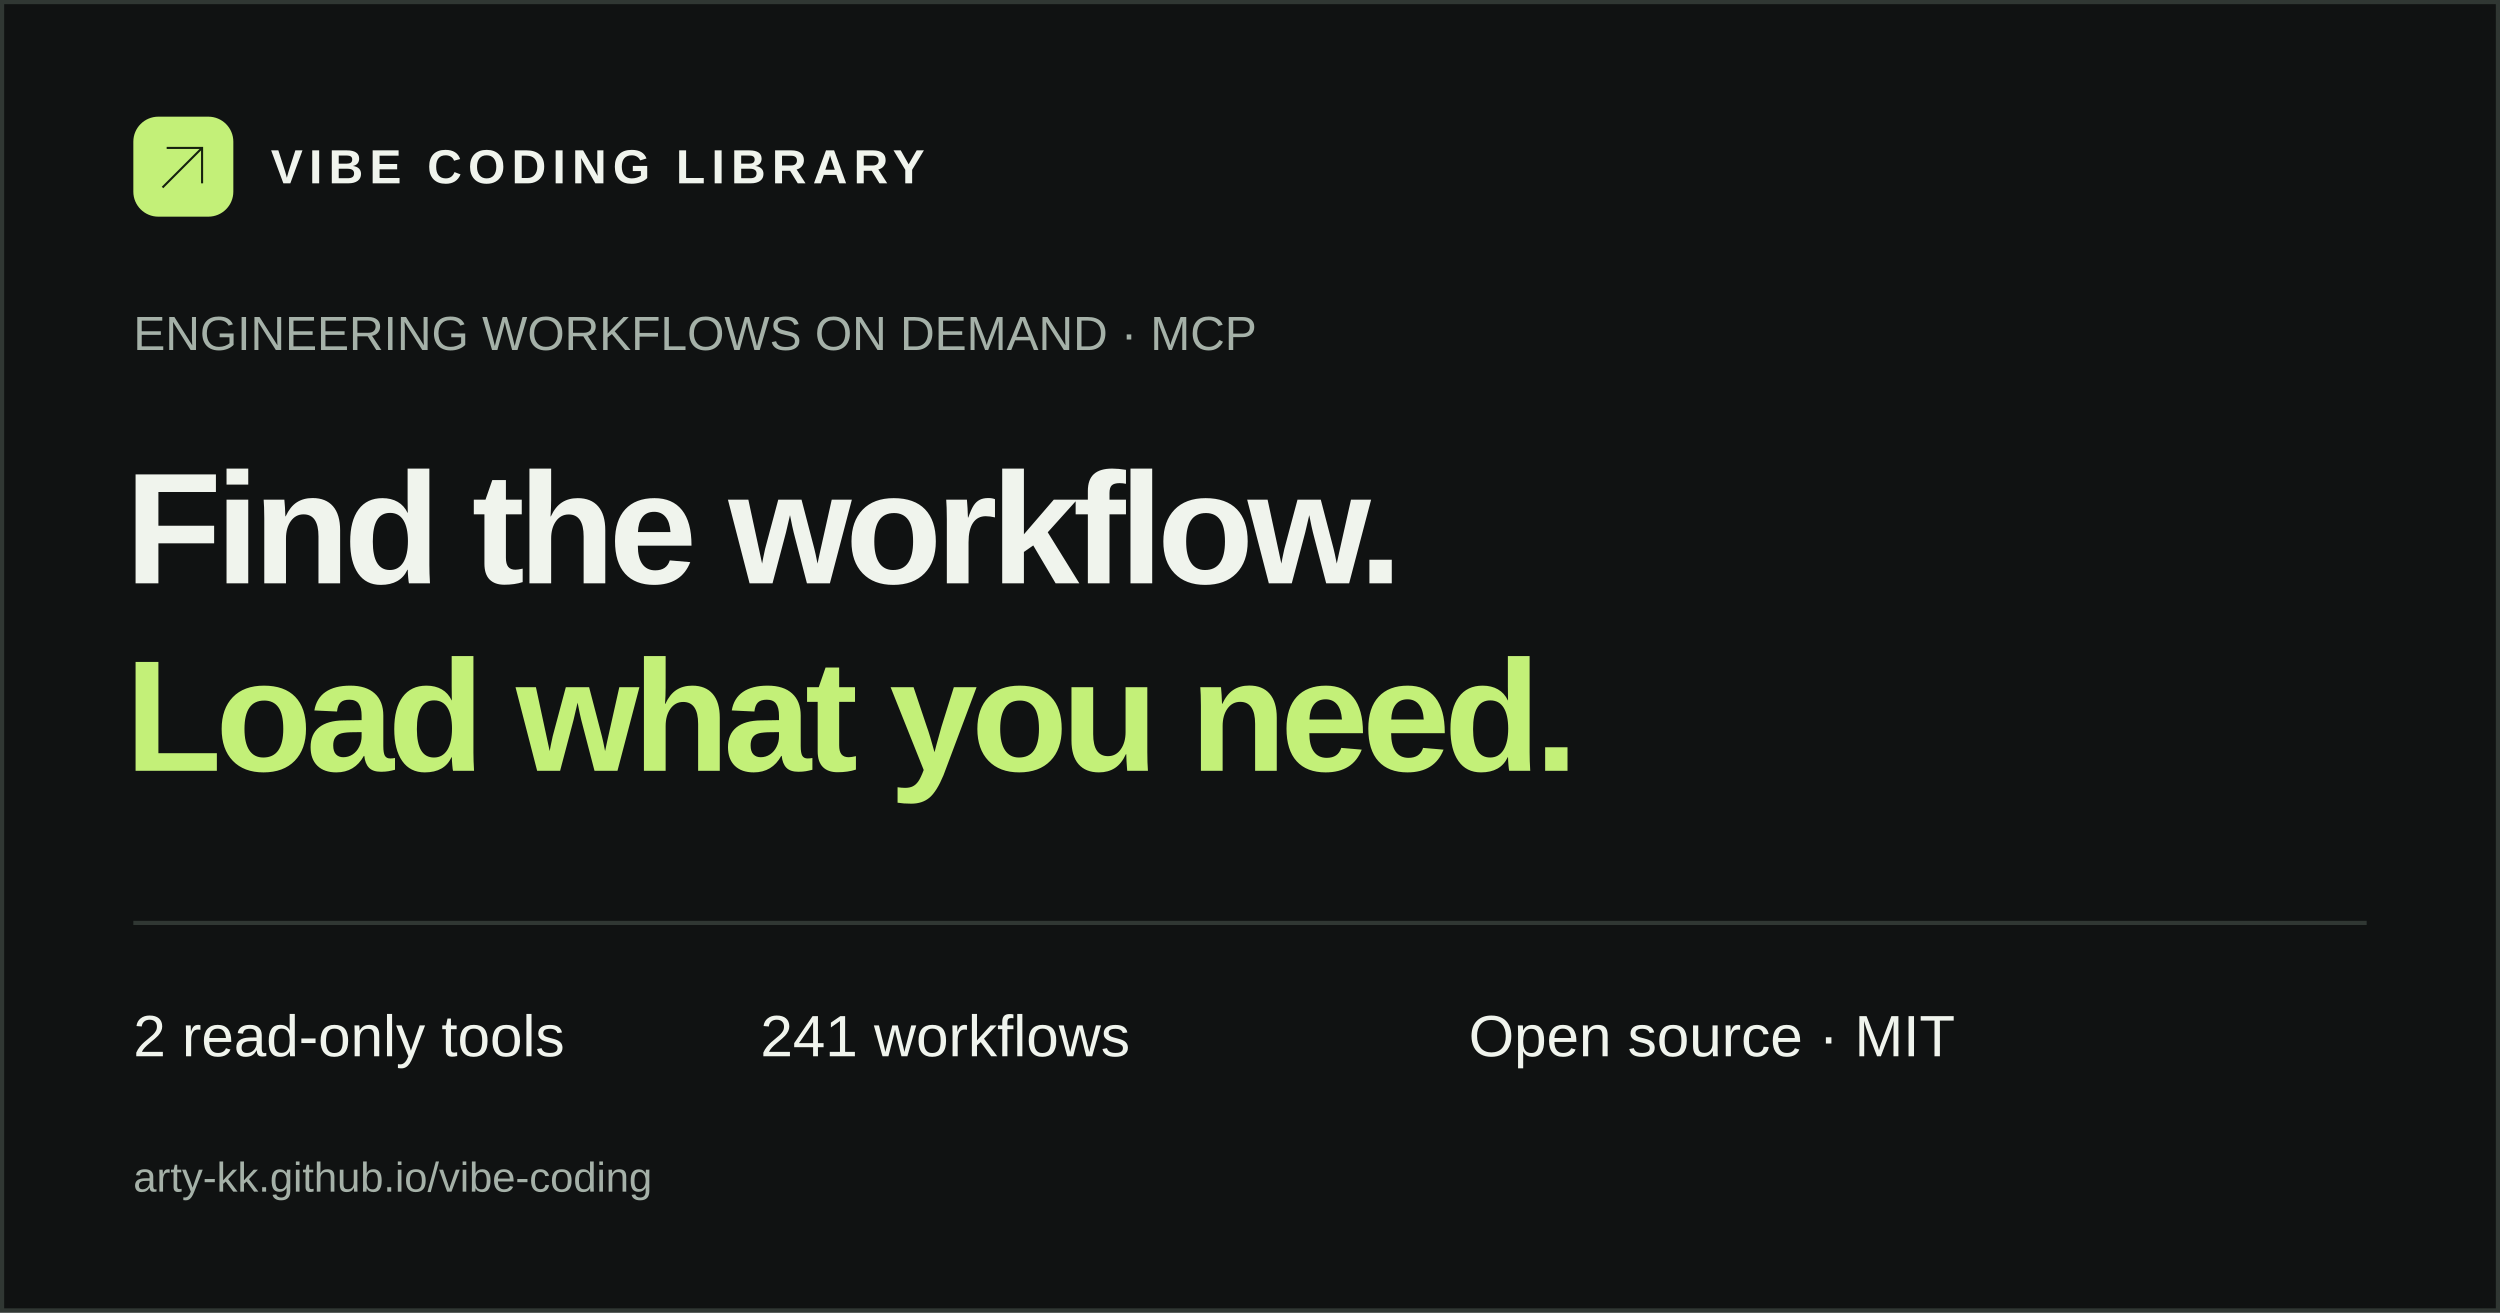
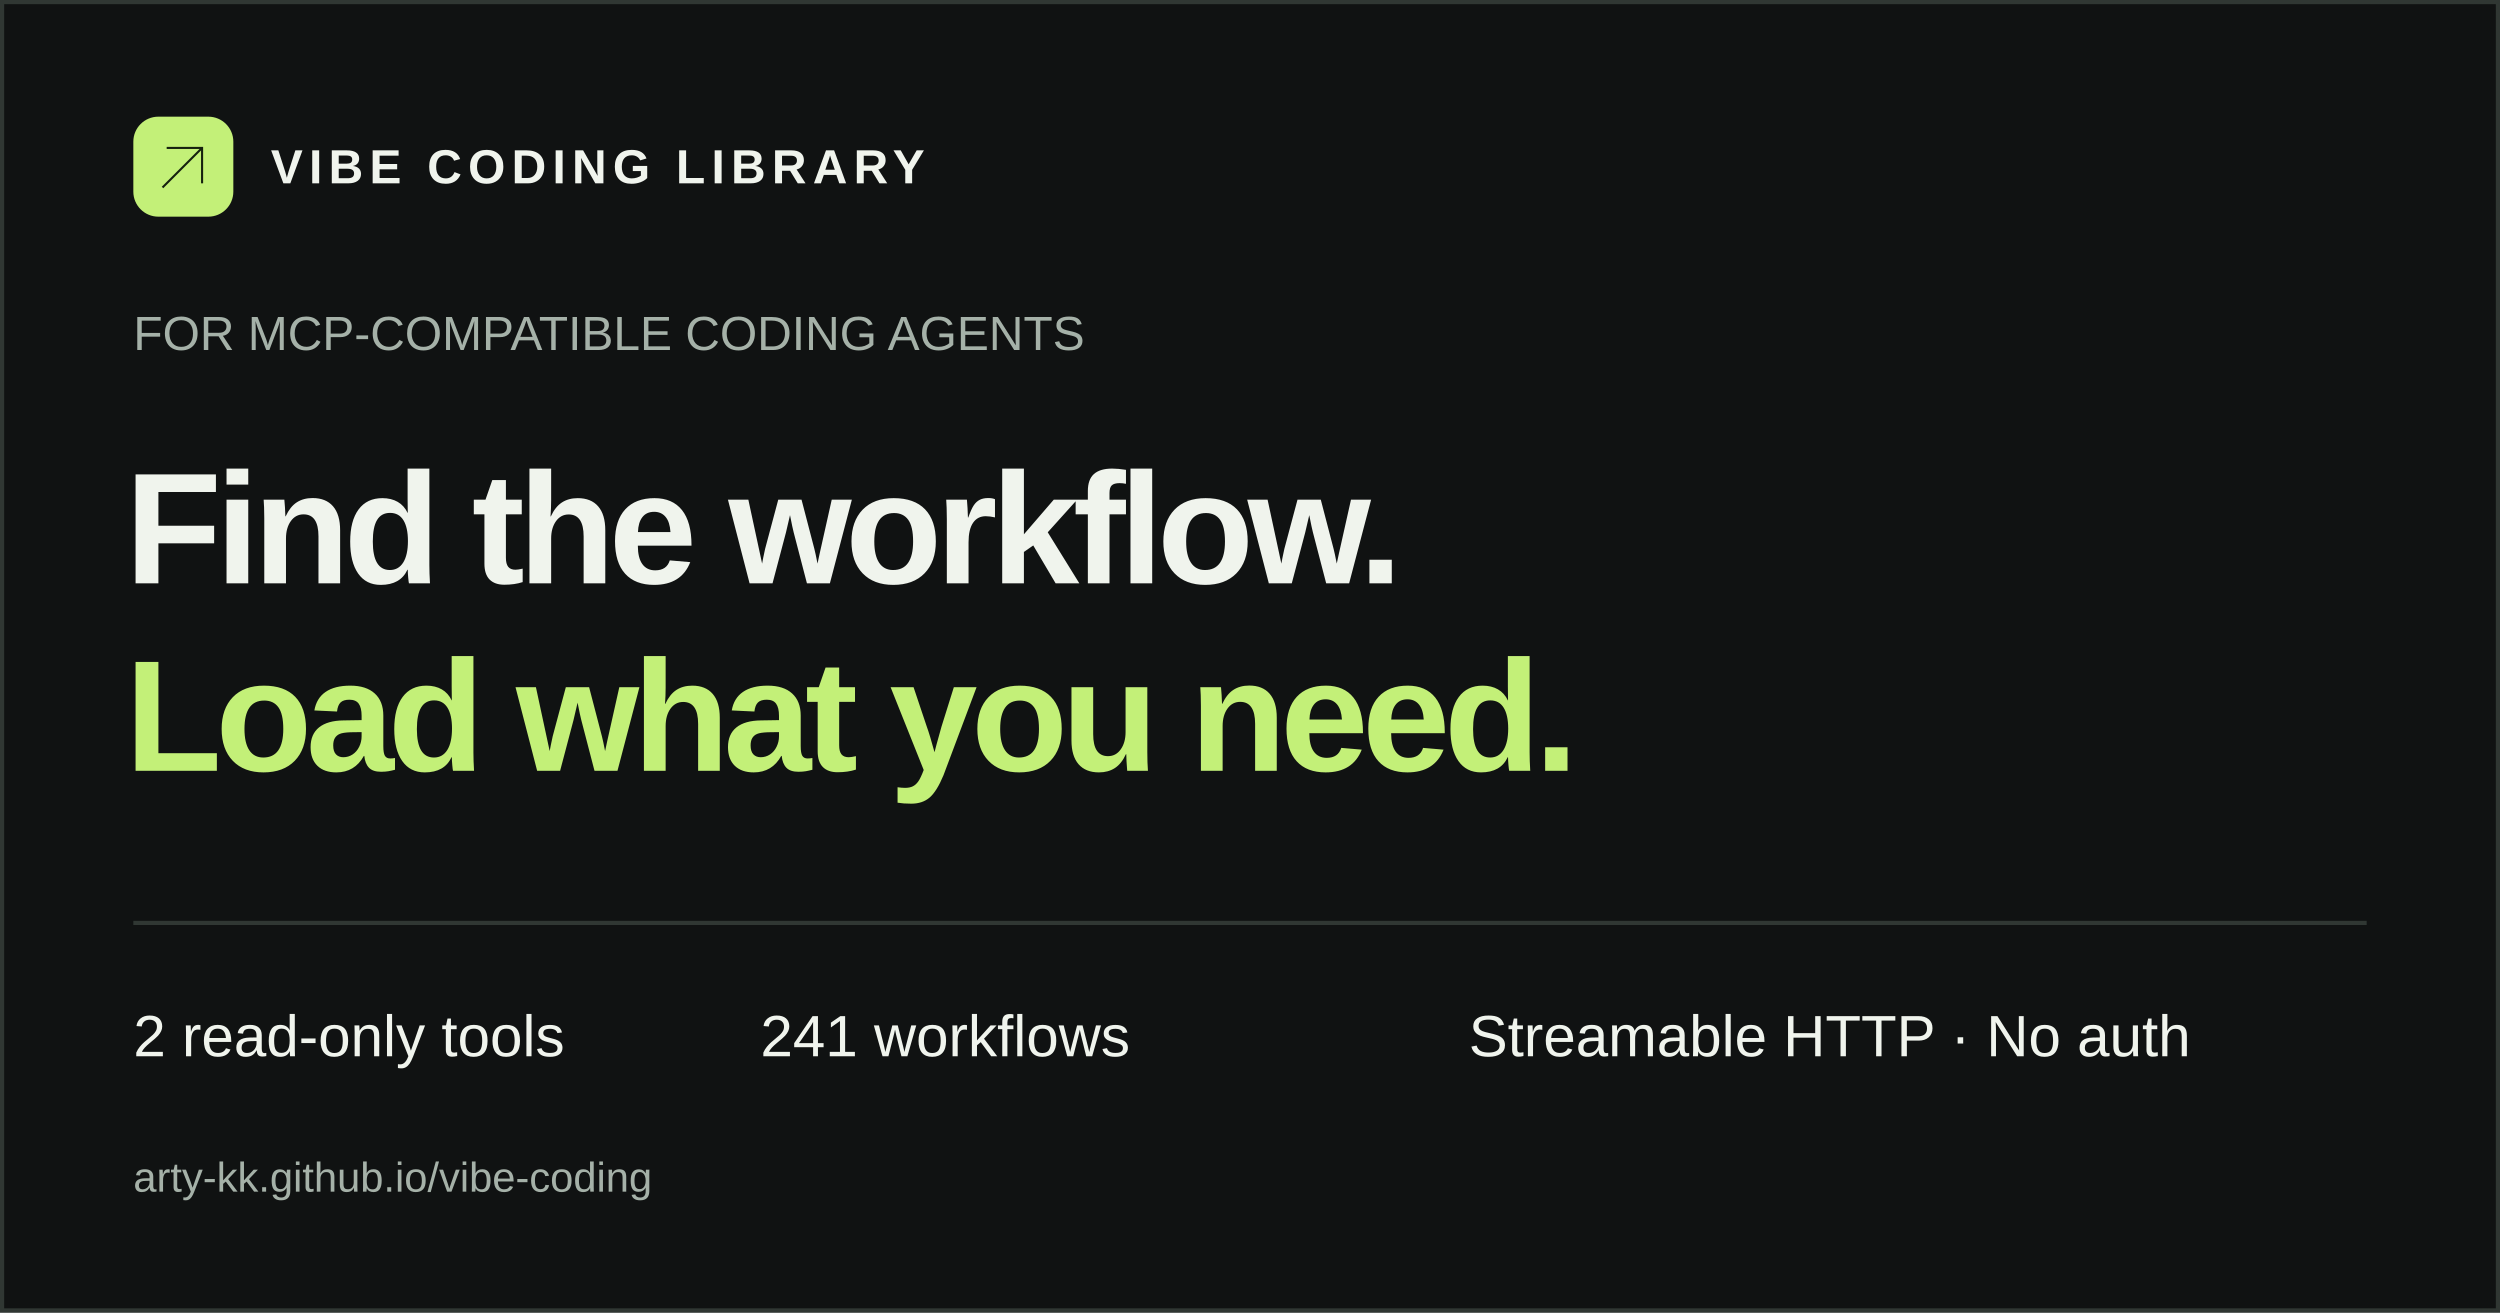
<svg xmlns="http://www.w3.org/2000/svg" width="1200" height="630" viewBox="0 0 1200 630">
  <rect width="1200" height="630" fill="#101212" />
  <rect x="1" y="1" width="1198" height="628" fill="none" stroke="#303733" stroke-width="2" />
  <rect x="64" y="56" width="48" height="48" rx="12" fill="#c3f078" />
  <polyline points="78,90 97,71" stroke="#15200e" fill="none" />
  <polyline points="80,71 97,71 97,88" stroke="#15200e" fill="none" />
  <text x="130" y="88" fill="#f0f4ed" font-family="Arial,sans-serif" font-size="23" font-weight="bold" letter-spacing="3">VIBE CODING LIBRARY</text>
-   <text x="64" y="168" fill="#a5b1a8" font-family="Arial,sans-serif" font-size="23">ENGINEERING WORKFLOWS ON DEMAND · MCP</text>
+   <text x="64" y="168" fill="#a5b1a8" font-family="Arial,sans-serif" font-size="23">FOR MCP-COMPATIBLE CODING AGENTS</text>
  <text x="60" y="280" fill="#f0f4ed" font-family="Arial,sans-serif" font-size="76" font-weight="bold" letter-spacing="-3">Find the workflow.</text>
  <text x="60" y="370" fill="#c3f078" font-family="Arial,sans-serif" font-size="76" font-weight="bold" letter-spacing="-3">Load what you need.</text>
  <line x1="64" y1="443" x2="1136" y2="443" stroke="#303733" stroke-width="2" />
  <text x="64" y="507" fill="#f0f4ed" font-family="Arial,sans-serif" font-size="28">2 read-only tools</text>
  <text x="365" y="507" fill="#f0f4ed" font-family="Arial,sans-serif" font-size="28">241 workflows</text>
-   <text x="705" y="507" fill="#f0f4ed" font-family="Arial,sans-serif" font-size="28">Open source · MIT</text>
+   <text x="705" y="507" fill="#f0f4ed" font-family="Arial,sans-serif" font-size="28">Streamable HTTP · No auth</text>
  <text x="64" y="572" fill="#a5b1a8" font-family="Arial,sans-serif" font-size="20">arty-kk.github.io/vibe-coding</text>
</svg>
